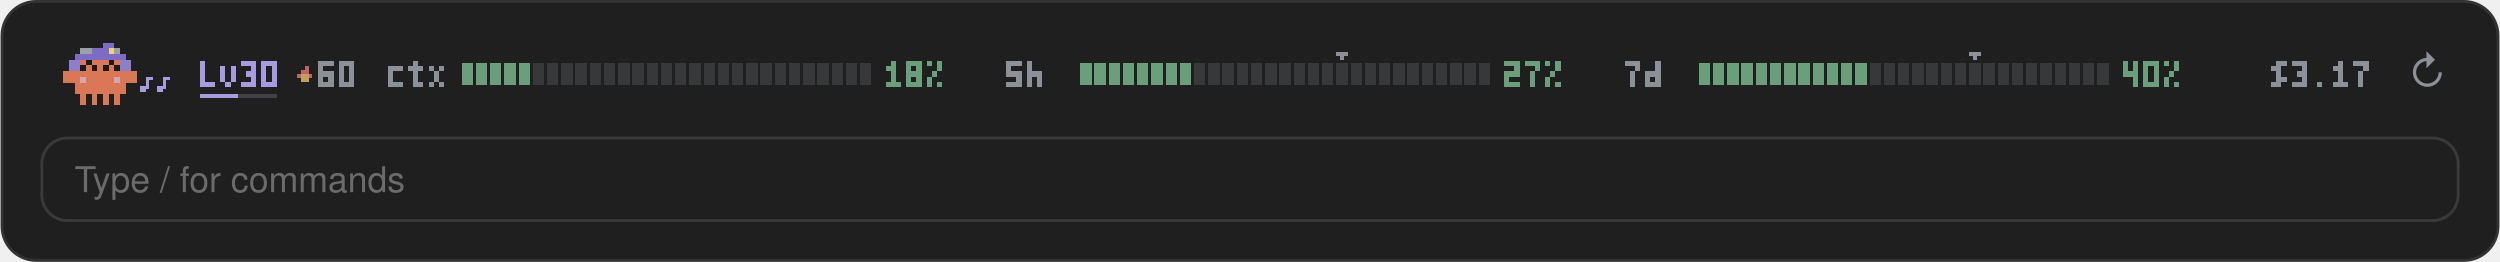
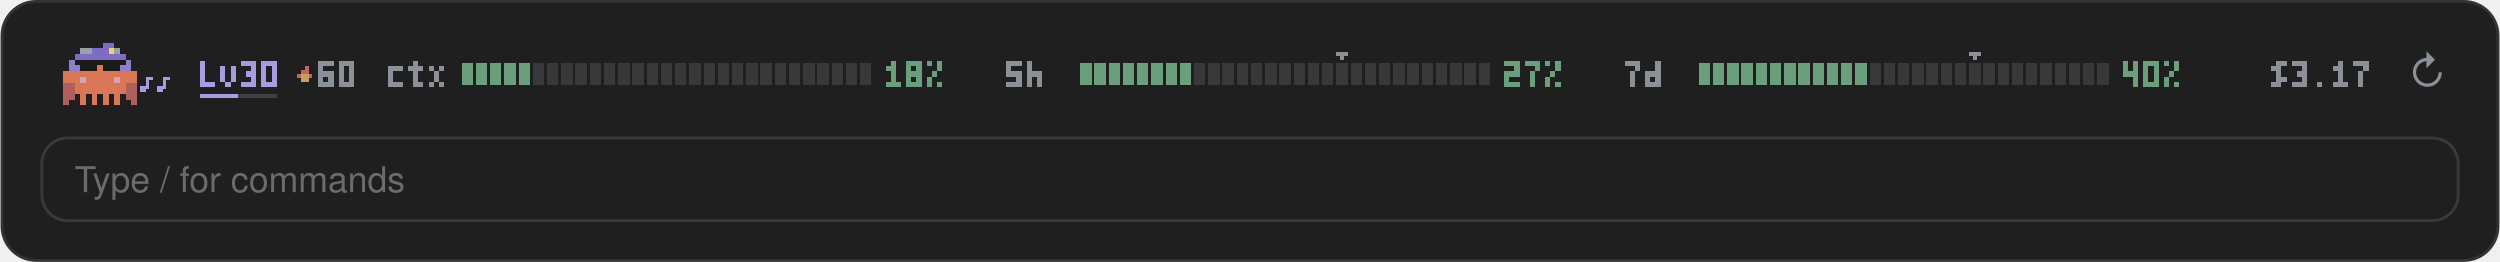
<svg xmlns="http://www.w3.org/2000/svg" width="1098" height="115" viewBox="0 0 878 92">
  <rect x="0.5" y="0.5" width="877" height="91" rx="12" fill="#1f1f1f" stroke="#333" />
  <svg x="14" y="14" width="820" height="24" viewBox="0 0 820 24" shape-rendering="crispEdges">
    <g transform="translate(8 5)">
+       <path d="M2 2h2v2h-2zM22 2h2v2h-2zM2 4h2v2h-2zM22 4h2v2h-2zM0 10h2v2h-2zM2 10h2v2h-2zM22 10h2v2h-2zM24 10h2v2h-2zM0 12h2v2h-2zM2 12h2v2h-2zM22 12h2v2h-2zM24 12h2v2h-2zM0 14h2v2h-2zM2 14h2v2h-2zM22 14h2v2h-2zM24 14h2v2h-2zM0 16h2v2h-2zM24 16h2v2h-2z" fill="#b05f5f" />
      <path d="M6 14h2v2h-2zM10 14h2v2h-2zM14 14h2v2h-2zM18 14h2v2h-2zM6 16h2v2h-2zM10 16h2v2h-2zM14 16h2v2h-2z" fill="#D97757" />
      <g>
        <path d="M18 16h2v2h-2z" fill="#D97757" />
        <animate attributeName="opacity" values="1;0" keyTimes="0;0.5" calcMode="discrete" dur="1.4s" repeatCount="indefinite" />
      </g>
      <path d="M4 0h2v2h-2zM6 0h2v2h-2zM8 0h2v2h-2zM10 0h2v2h-2zM12 0h2v2h-2zM14 0h2v2h-2zM16 0h2v2h-2zM18 0h2v2h-2zM20 0h2v2h-2zM4 2h2v2h-2zM6 2h2v2h-2zM8 2h2v2h-2zM10 2h2v2h-2zM12 2h2v2h-2zM14 2h2v2h-2zM16 2h2v2h-2zM18 2h2v2h-2zM20 2h2v2h-2zM4 4h2v2h-2zM6 4h2v2h-2zM8 4h2v2h-2zM10 4h2v2h-2zM12 4h2v2h-2zM14 4h2v2h-2zM16 4h2v2h-2zM18 4h2v2h-2zM20 4h2v2h-2zM4 6h2v2h-2zM6 6h2v2h-2zM8 6h2v2h-2zM10 6h2v2h-2zM12 6h2v2h-2zM14 6h2v2h-2zM16 6h2v2h-2zM18 6h2v2h-2zM20 6h2v2h-2zM4 8h2v2h-2zM6 8h2v2h-2zM8 8h2v2h-2zM10 8h2v2h-2zM12 8h2v2h-2zM14 8h2v2h-2zM16 8h2v2h-2zM18 8h2v2h-2zM20 8h2v2h-2zM4 10h2v2h-2zM6 10h2v2h-2zM8 10h2v2h-2zM10 10h2v2h-2zM12 10h2v2h-2zM14 10h2v2h-2zM16 10h2v2h-2zM18 10h2v2h-2zM20 10h2v2h-2zM4 12h2v2h-2zM6 12h2v2h-2zM8 12h2v2h-2zM10 12h2v2h-2zM12 12h2v2h-2zM14 12h2v2h-2zM16 12h2v2h-2zM18 12h2v2h-2zM20 12h2v2h-2z" fill="#D97757" />
      <path d="M6 -2h2v2h-2zM8 -2h2v2h-2zM10 -2h2v2h-2zM12 -2h2v2h-2zM14 -2h2v2h-2zM16 -2h2v2h-2zM18 -2h2v2h-2zM4 0h2v2h-2zM20 0h2v2h-2z" fill="#9aa0a8" />
      <path d="M2 2h2v2h-2zM4 2h2v2h-2zM20 2h2v2h-2zM22 2h2v2h-2zM2 4h2v2h-2zM4 4h2v2h-2zM20 4h2v2h-2zM22 4h2v2h-2z" fill="#8f7fc9" />
      <path d="M8 2h2v2h-2zM16 2h2v2h-2zM6 4h2v2h-2zM10 4h2v2h-2zM14 4h2v2h-2zM18 4h2v2h-2z" fill="#1b1b1b" />
      <path d="M6 8h2v2h-2zM18 8h2v2h-2z" fill="#dba3ae" />
      <path d="M0 6h2v2h-2zM2 6h2v2h-2zM22 6h2v2h-2zM24 6h2v2h-2zM0 8h2v2h-2zM2 8h2v2h-2zM22 8h2v2h-2zM24 8h2v2h-2z" fill="#D97757" />
+       <path d="M4 2h2v2h-2zM6 2h2v2h-2zM8 2h2v2h-2zM10 2h2v2h-2zM12 2h2v2h-2zM14 2h2v2h-2zM16 2h2v2h-2zM18 2h2v2h-2zM20 2h2v2h-2zM6 4h2v2h-2zM8 4h2v2h-2zM10 4h2v2h-2zM14 4h2v2h-2zM16 4h2v2h-2zM18 4h2v2h-2z" fill="#1b1b1b" />
      <path d="M14 -4h2v2h-2zM16 -4h2v2h-2zM10 -2h2v2h-2zM12 -2h2v2h-2zM14 -2h2v2h-2zM4 0h2v2h-2zM6 0h2v2h-2zM8 0h2v2h-2zM10 0h2v2h-2zM12 0h2v2h-2zM14 0h2v2h-2zM16 0h2v2h-2zM18 0h2v2h-2zM20 0h2v2h-2z" fill="#7d6bc4" />
      <path d="M16 -2h2v2h-2z" fill="#ecd27a" />
      <g transform="translate(27 8)">
        <path d="M2.2 0h1.1v1.1h-1.1zM3.3 0h1.1v1.1h-1.1zM2.2 1.1h1.1v1.1h-1.1zM2.2 2.2h1.1v1.1h-1.1zM0 3.3h1.1v1.1h-1.1zM1.1 3.3h1.1v1.1h-1.1zM2.2 3.3h1.1v1.1h-1.1zM0 4.4h1.1v1.1h-1.1zM1.1 4.4h1.1v1.1h-1.1z" fill="#a99be0" />
        <animateTransform attributeName="transform" type="translate" values="27 8;27 5;27 2;27 -1" keyTimes="0;0.25;0.5;0.75" calcMode="discrete" dur="3.2s" begin="-0s" repeatCount="indefinite" />
        <animate attributeName="opacity" values="1;1;1;0" keyTimes="0;0.25;0.5;0.75" calcMode="discrete" dur="3.2s" begin="-0s" repeatCount="indefinite" />
      </g>
      <g transform="translate(33 8)">
        <path d="M2.2 0h1.1v1.1h-1.1zM3.3 0h1.1v1.1h-1.1zM2.2 1.1h1.1v1.1h-1.1zM2.2 2.2h1.1v1.1h-1.1zM0 3.3h1.1v1.1h-1.1zM1.1 3.3h1.1v1.1h-1.1zM2.2 3.3h1.1v1.1h-1.1zM0 4.4h1.1v1.1h-1.1zM1.1 4.4h1.1v1.1h-1.1z" fill="#a99be0" />
        <animateTransform attributeName="transform" type="translate" values="33 8;33 5;33 2;33 -1" keyTimes="0;0.25;0.5;0.75" calcMode="discrete" dur="3.2s" begin="-1.6s" repeatCount="indefinite" />
        <animate attributeName="opacity" values="1;1;1;0" keyTimes="0;0.25;0.5;0.75" calcMode="discrete" dur="3.2s" begin="-1.6s" repeatCount="indefinite" />
      </g>
    </g>
    <g transform="translate(56 0)">
      <path d="M0 7.5h1.8v1.8h-1.8zM0 9.3h1.8v1.8h-1.8zM0 11.1h1.8v1.8h-1.8zM0 12.9h1.8v1.8h-1.8zM0 14.7h1.8v1.8h-1.8zM1.8 14.7h1.8v1.8h-1.8zM3.6 14.7h1.8v1.8h-1.8zM7.2 9.3h1.8v1.8h-1.8zM10.8 9.3h1.8v1.8h-1.8zM7.2 11.1h1.8v1.8h-1.8zM10.8 11.1h1.8v1.8h-1.8zM7.2 12.9h1.8v1.8h-1.8zM10.8 12.9h1.8v1.8h-1.8zM9 14.7h1.8v1.8h-1.8zM14.4 7.5h1.8v1.8h-1.8zM16.2 7.5h1.8v1.8h-1.8zM18 7.5h1.8v1.8h-1.8zM18 9.3h1.8v1.8h-1.8zM16.2 11.1h1.8v1.8h-1.8zM18 11.1h1.8v1.8h-1.8zM18 12.9h1.8v1.8h-1.8zM14.4 14.7h1.8v1.8h-1.8zM16.2 14.7h1.8v1.8h-1.8zM18 14.7h1.8v1.8h-1.8zM21.6 7.5h1.8v1.8h-1.8zM23.4 7.5h1.8v1.8h-1.8zM25.2 7.5h1.8v1.8h-1.8zM21.6 9.3h1.8v1.8h-1.8zM25.2 9.3h1.8v1.8h-1.8zM21.6 11.1h1.8v1.8h-1.8zM25.2 11.1h1.8v1.8h-1.8zM21.6 12.9h1.8v1.8h-1.8zM25.2 12.9h1.8v1.8h-1.8zM21.6 14.7h1.8v1.8h-1.8zM23.4 14.7h1.8v1.8h-1.8zM25.2 14.7h1.8v1.8h-1.8z" fill="#a99be0" />
      <path d="M0 18.9h27v1.6h-27z" fill="#8b9099" opacity="0.3" />
      <path d="M0 18.9h13.5v1.6h-13.5z" fill="#a99be0" />
      <path d="M36.8 9.2h1.4v1.4h-1.4zM35.4 10.6h1.4v1.4h-1.4zM36.8 10.6h1.4v1.4h-1.4zM34 12h1.4v1.4h-1.4zM38.2 12h1.4v1.4h-1.4z" fill="#c06565" />
      <path d="M35.4 12h1.4v1.4h-1.4zM36.8 12h1.4v1.4h-1.4zM35.4 13.4h1.4v1.4h-1.4zM36.8 13.4h1.4v1.4h-1.4z" fill="#c4a05a" />
      <path d="M41.6 7.5h1.8v1.8h-1.8zM43.4 7.5h1.8v1.8h-1.8zM45.2 7.5h1.8v1.8h-1.8zM41.6 9.3h1.8v1.8h-1.8zM41.6 11.1h1.8v1.8h-1.8zM43.4 11.1h1.8v1.8h-1.8zM45.2 11.1h1.8v1.8h-1.8zM41.6 12.9h1.8v1.8h-1.8zM45.2 12.9h1.8v1.8h-1.8zM41.6 14.7h1.8v1.8h-1.8zM43.4 14.7h1.8v1.8h-1.8zM45.2 14.7h1.8v1.8h-1.8zM48.8 7.5h1.8v1.8h-1.8zM50.6 7.5h1.8v1.8h-1.8zM52.4 7.5h1.8v1.8h-1.8zM48.8 9.3h1.8v1.8h-1.8zM52.4 9.3h1.8v1.8h-1.8zM48.8 11.1h1.8v1.8h-1.8zM52.4 11.1h1.8v1.8h-1.8zM48.8 12.9h1.8v1.8h-1.8zM52.4 12.9h1.8v1.8h-1.8zM48.8 14.7h1.8v1.8h-1.8zM50.6 14.7h1.8v1.8h-1.8zM52.4 14.7h1.8v1.8h-1.8z" fill="#8b9099" />
    </g>
    <g transform="translate(122 0)">
      <path d="M0 9.3h1.8v1.8h-1.8zM1.8 9.3h1.8v1.8h-1.8zM3.6 9.3h1.8v1.8h-1.8zM0 11.1h1.8v1.8h-1.8zM0 12.9h1.8v1.8h-1.8zM0 14.7h1.8v1.8h-1.8zM1.8 14.7h1.8v1.8h-1.8zM3.6 14.7h1.8v1.8h-1.8zM9 7.5h1.8v1.8h-1.8zM7.2 9.3h1.8v1.8h-1.8zM9 9.3h1.8v1.8h-1.8zM10.8 9.3h1.8v1.8h-1.8zM9 11.1h1.8v1.8h-1.8zM9 12.9h1.8v1.8h-1.8zM9 14.7h1.8v1.8h-1.8zM10.8 14.7h1.8v1.8h-1.8zM14.4 9.3h1.8v1.8h-1.8zM18 9.3h1.8v1.8h-1.8zM16.2 11.1h1.8v1.8h-1.8zM16.2 12.9h1.8v1.8h-1.8zM14.4 14.7h1.8v1.8h-1.8zM18 14.7h1.8v1.8h-1.8z" fill="#8b9099" />
      <g transform="translate(26 0)">
        <path d="M25 8h4v8h-4zM30 8h4v8h-4zM35 8h4v8h-4zM40 8h4v8h-4zM45 8h4v8h-4zM50 8h4v8h-4zM55 8h4v8h-4zM60 8h4v8h-4zM65 8h4v8h-4zM70 8h4v8h-4zM75 8h4v8h-4zM80 8h4v8h-4zM85 8h4v8h-4zM90 8h4v8h-4zM95 8h4v8h-4zM100 8h4v8h-4zM105 8h4v8h-4zM110 8h4v8h-4zM115 8h4v8h-4zM120 8h4v8h-4zM125 8h4v8h-4zM130 8h4v8h-4zM135 8h4v8h-4zM140 8h4v8h-4z" fill="#8b9099" opacity="0.22" />
        <path d="M0 8h4v8h-4zM5 8h4v8h-4zM10 8h4v8h-4zM15 8h4v8h-4zM20 8h4v8h-4z" fill="#6b9e7a" />
        <path d="M0 8h4v8h-4z" fill="#fff" opacity="0">
          <animate attributeName="opacity" values="0;0.45;0" keyTimes="0;0.33;0.67" calcMode="discrete" dur="360ms" fill="freeze" />
        </path>
        <path d="M5 8h4v8h-4z" fill="#fff" opacity="0">
          <animate attributeName="opacity" values="0;0.45;0" keyTimes="0;0.38;0.69" calcMode="discrete" dur="390ms" fill="freeze" />
        </path>
        <path d="M10 8h4v8h-4z" fill="#fff" opacity="0">
          <animate attributeName="opacity" values="0;0.45;0" keyTimes="0;0.43;0.71" calcMode="discrete" dur="420ms" fill="freeze" />
        </path>
        <path d="M15 8h4v8h-4z" fill="#fff" opacity="0">
          <animate attributeName="opacity" values="0;0.45;0" keyTimes="0;0.47;0.73" calcMode="discrete" dur="450ms" fill="freeze" />
        </path>
        <path d="M20 8h4v8h-4z" fill="#fff" opacity="0">
          <animate attributeName="opacity" values="0;0.45;0" keyTimes="0;0.5;0.75" calcMode="discrete" dur="480ms" fill="freeze" />
        </path>
        <path d="M20 8h4v8h-4z" fill="#fff" opacity="0">
          <animate attributeName="opacity" values="0;0.25" keyTimes="0;0.5" calcMode="discrete" dur="2s" repeatCount="indefinite" />
        </path>
      </g>
      <path d="M176.8 7.5h1.8v1.8h-1.8zM175 9.3h1.8v1.8h-1.8zM176.8 9.3h1.8v1.8h-1.8zM176.8 11.1h1.8v1.8h-1.8zM176.8 12.9h1.8v1.8h-1.8zM175 14.7h1.8v1.8h-1.8zM176.8 14.7h1.8v1.8h-1.8zM178.6 14.7h1.8v1.8h-1.8zM182.2 7.5h1.8v1.8h-1.8zM184 7.5h1.8v1.8h-1.8zM185.8 7.5h1.8v1.8h-1.8zM182.2 9.3h1.8v1.8h-1.8zM185.8 9.3h1.8v1.8h-1.8zM182.2 11.1h1.8v1.8h-1.8zM184 11.1h1.8v1.8h-1.8zM185.8 11.1h1.8v1.8h-1.8zM182.2 12.9h1.8v1.8h-1.8zM185.8 12.9h1.8v1.8h-1.8zM182.2 14.7h1.8v1.8h-1.8zM184 14.7h1.8v1.8h-1.8zM185.8 14.7h1.8v1.8h-1.8zM189.4 7.5h1.8v1.8h-1.8zM193 7.5h1.8v1.8h-1.8zM193 9.3h1.8v1.8h-1.8zM191.2 11.1h1.8v1.8h-1.8zM189.4 12.9h1.8v1.8h-1.8zM189.4 14.7h1.8v1.8h-1.8zM193 14.7h1.8v1.8h-1.8z" fill="#6b9e7a" />
    </g>
    <g transform="translate(339.33 0)">
      <path d="M0 7.5h1.8v1.8h-1.8zM1.8 7.5h1.8v1.8h-1.8zM3.6 7.5h1.8v1.8h-1.8zM0 9.3h1.8v1.8h-1.8zM0 11.1h1.8v1.8h-1.8zM1.8 11.1h1.8v1.8h-1.8zM3.6 11.1h1.8v1.8h-1.8zM3.6 12.9h1.8v1.8h-1.8zM0 14.7h1.8v1.8h-1.8zM1.8 14.7h1.8v1.8h-1.8zM3.6 14.7h1.8v1.8h-1.8zM7.2 7.5h1.8v1.8h-1.8zM7.2 9.3h1.8v1.8h-1.8zM7.2 11.1h1.8v1.8h-1.8zM9 11.1h1.8v1.8h-1.8zM10.8 11.1h1.8v1.8h-1.8zM7.2 12.9h1.8v1.8h-1.8zM10.8 12.9h1.8v1.8h-1.8zM7.2 14.7h1.8v1.8h-1.8zM10.8 14.7h1.8v1.8h-1.8z" fill="#8b9099" />
      <g transform="translate(26 0)">
        <path d="M40 8h4v8h-4zM45 8h4v8h-4zM50 8h4v8h-4zM55 8h4v8h-4zM60 8h4v8h-4zM65 8h4v8h-4zM70 8h4v8h-4zM75 8h4v8h-4zM80 8h4v8h-4zM85 8h4v8h-4zM90 8h4v8h-4zM95 8h4v8h-4zM100 8h4v8h-4zM105 8h4v8h-4zM110 8h4v8h-4zM115 8h4v8h-4zM120 8h4v8h-4zM125 8h4v8h-4zM130 8h4v8h-4zM135 8h4v8h-4zM140 8h4v8h-4z" fill="#8b9099" opacity="0.22" />
        <path d="M0 8h4v8h-4zM5 8h4v8h-4zM10 8h4v8h-4zM15 8h4v8h-4zM20 8h4v8h-4zM25 8h4v8h-4zM30 8h4v8h-4zM35 8h4v8h-4z" fill="#6b9e7a" />
        <path d="M0 8h4v8h-4z" fill="#fff" opacity="0">
          <animate attributeName="opacity" values="0;0.45;0" keyTimes="0;0.52;0.76" calcMode="discrete" dur="500ms" fill="freeze" />
        </path>
        <path d="M5 8h4v8h-4z" fill="#fff" opacity="0">
          <animate attributeName="opacity" values="0;0.45;0" keyTimes="0;0.55;0.77" calcMode="discrete" dur="530ms" fill="freeze" />
        </path>
        <path d="M10 8h4v8h-4z" fill="#fff" opacity="0">
          <animate attributeName="opacity" values="0;0.45;0" keyTimes="0;0.57;0.79" calcMode="discrete" dur="560ms" fill="freeze" />
        </path>
        <path d="M15 8h4v8h-4z" fill="#fff" opacity="0">
          <animate attributeName="opacity" values="0;0.45;0" keyTimes="0;0.59;0.8" calcMode="discrete" dur="590ms" fill="freeze" />
        </path>
        <path d="M20 8h4v8h-4z" fill="#fff" opacity="0">
          <animate attributeName="opacity" values="0;0.45;0" keyTimes="0;0.61;0.81" calcMode="discrete" dur="620ms" fill="freeze" />
        </path>
        <path d="M25 8h4v8h-4z" fill="#fff" opacity="0">
          <animate attributeName="opacity" values="0;0.45;0" keyTimes="0;0.63;0.82" calcMode="discrete" dur="650ms" fill="freeze" />
        </path>
        <path d="M30 8h4v8h-4z" fill="#fff" opacity="0">
          <animate attributeName="opacity" values="0;0.45;0" keyTimes="0;0.65;0.82" calcMode="discrete" dur="680ms" fill="freeze" />
        </path>
        <path d="M35 8h4v8h-4z" fill="#fff" opacity="0">
          <animate attributeName="opacity" values="0;0.45;0" keyTimes="0;0.66;0.83" calcMode="discrete" dur="710ms" fill="freeze" />
        </path>
        <path d="M35 8h4v8h-4z" fill="#fff" opacity="0">
          <animate attributeName="opacity" values="0;0.25" keyTimes="0;0.5" calcMode="discrete" dur="2s" repeatCount="indefinite" />
        </path>
        <path d="M89.9 4.4h1.4v1.4h-1.4zM91.3 4.4h1.4v1.4h-1.4zM92.7 4.4h1.4v1.4h-1.4zM91.3 5.8h1.4v1.4h-1.4z" fill="#8b9099" />
      </g>
      <path d="M175 7.5h1.8v1.8h-1.8zM176.8 7.5h1.8v1.8h-1.8zM178.6 7.5h1.8v1.8h-1.8zM178.6 9.3h1.8v1.8h-1.8zM175 11.1h1.8v1.8h-1.8zM176.8 11.1h1.8v1.8h-1.8zM178.6 11.1h1.8v1.8h-1.8zM175 12.9h1.8v1.8h-1.8zM175 14.7h1.8v1.8h-1.8zM176.8 14.7h1.8v1.8h-1.8zM178.6 14.7h1.8v1.8h-1.8zM182.2 7.5h1.8v1.8h-1.8zM184 7.5h1.8v1.8h-1.8zM185.8 7.5h1.8v1.8h-1.8zM185.8 9.3h1.8v1.8h-1.8zM184 11.1h1.8v1.8h-1.8zM184 12.9h1.8v1.8h-1.8zM184 14.7h1.8v1.8h-1.8zM189.4 7.5h1.8v1.8h-1.8zM193 7.5h1.8v1.8h-1.8zM193 9.3h1.8v1.8h-1.8zM191.2 11.1h1.8v1.8h-1.8zM189.4 12.9h1.8v1.8h-1.8zM189.4 14.7h1.8v1.8h-1.8zM193 14.7h1.8v1.8h-1.8z" fill="#6b9e7a" />
    </g>
    <g transform="translate(556.67 0)">
      <path d="M0 7.5h1.8v1.8h-1.8zM1.8 7.5h1.8v1.8h-1.8zM3.6 7.5h1.8v1.8h-1.8zM3.6 9.3h1.8v1.8h-1.8zM1.8 11.1h1.8v1.8h-1.8zM1.8 12.9h1.8v1.8h-1.8zM1.8 14.7h1.8v1.8h-1.8zM10.8 7.5h1.8v1.8h-1.8zM10.8 9.3h1.8v1.8h-1.8zM7.2 11.1h1.8v1.8h-1.8zM9 11.1h1.8v1.8h-1.8zM10.8 11.1h1.8v1.8h-1.8zM7.2 12.9h1.8v1.8h-1.8zM10.8 12.9h1.8v1.8h-1.8zM7.2 14.7h1.8v1.8h-1.8zM9 14.7h1.8v1.8h-1.8zM10.8 14.7h1.8v1.8h-1.8z" fill="#8b9099" />
      <g transform="translate(26 0)">
        <path d="M60 8h4v8h-4zM65 8h4v8h-4zM70 8h4v8h-4zM75 8h4v8h-4zM80 8h4v8h-4zM85 8h4v8h-4zM90 8h4v8h-4zM95 8h4v8h-4zM100 8h4v8h-4zM105 8h4v8h-4zM110 8h4v8h-4zM115 8h4v8h-4zM120 8h4v8h-4zM125 8h4v8h-4zM130 8h4v8h-4zM135 8h4v8h-4zM140 8h4v8h-4z" fill="#8b9099" opacity="0.22" />
        <path d="M0 8h4v8h-4zM5 8h4v8h-4zM10 8h4v8h-4zM15 8h4v8h-4zM20 8h4v8h-4zM25 8h4v8h-4zM30 8h4v8h-4zM35 8h4v8h-4zM40 8h4v8h-4zM45 8h4v8h-4zM50 8h4v8h-4zM55 8h4v8h-4z" fill="#6b9e7a" />
        <path d="M0 8h4v8h-4z" fill="#fff" opacity="0">
          <animate attributeName="opacity" values="0;0.45;0" keyTimes="0;0.63;0.81" calcMode="discrete" dur="640ms" fill="freeze" />
        </path>
        <path d="M5 8h4v8h-4z" fill="#fff" opacity="0">
          <animate attributeName="opacity" values="0;0.45;0" keyTimes="0;0.64;0.82" calcMode="discrete" dur="670ms" fill="freeze" />
        </path>
        <path d="M10 8h4v8h-4z" fill="#fff" opacity="0">
          <animate attributeName="opacity" values="0;0.45;0" keyTimes="0;0.66;0.83" calcMode="discrete" dur="700ms" fill="freeze" />
        </path>
        <path d="M15 8h4v8h-4z" fill="#fff" opacity="0">
          <animate attributeName="opacity" values="0;0.45;0" keyTimes="0;0.67;0.84" calcMode="discrete" dur="730ms" fill="freeze" />
        </path>
        <path d="M20 8h4v8h-4z" fill="#fff" opacity="0">
          <animate attributeName="opacity" values="0;0.45;0" keyTimes="0;0.68;0.84" calcMode="discrete" dur="760ms" fill="freeze" />
        </path>
        <path d="M25 8h4v8h-4z" fill="#fff" opacity="0">
          <animate attributeName="opacity" values="0;0.45;0" keyTimes="0;0.7;0.85" calcMode="discrete" dur="790ms" fill="freeze" />
        </path>
        <path d="M30 8h4v8h-4z" fill="#fff" opacity="0">
          <animate attributeName="opacity" values="0;0.45;0" keyTimes="0;0.71;0.85" calcMode="discrete" dur="820ms" fill="freeze" />
        </path>
        <path d="M35 8h4v8h-4z" fill="#fff" opacity="0">
          <animate attributeName="opacity" values="0;0.45;0" keyTimes="0;0.72;0.86" calcMode="discrete" dur="850ms" fill="freeze" />
        </path>
        <path d="M40 8h4v8h-4z" fill="#fff" opacity="0">
          <animate attributeName="opacity" values="0;0.45;0" keyTimes="0;0.73;0.86" calcMode="discrete" dur="880ms" fill="freeze" />
        </path>
        <path d="M45 8h4v8h-4z" fill="#fff" opacity="0">
          <animate attributeName="opacity" values="0;0.45;0" keyTimes="0;0.74;0.87" calcMode="discrete" dur="910ms" fill="freeze" />
        </path>
        <path d="M50 8h4v8h-4z" fill="#fff" opacity="0">
          <animate attributeName="opacity" values="0;0.45;0" keyTimes="0;0.74;0.87" calcMode="discrete" dur="940ms" fill="freeze" />
        </path>
        <path d="M55 8h4v8h-4z" fill="#fff" opacity="0">
          <animate attributeName="opacity" values="0;0.45;0" keyTimes="0;0.75;0.88" calcMode="discrete" dur="970ms" fill="freeze" />
        </path>
        <path d="M55 8h4v8h-4z" fill="#fff" opacity="0">
          <animate attributeName="opacity" values="0;0.25" keyTimes="0;0.5" calcMode="discrete" dur="2s" repeatCount="indefinite" />
        </path>
        <path d="M94.9 4.4h1.4v1.4h-1.4zM96.3 4.4h1.4v1.4h-1.4zM97.7 4.4h1.4v1.4h-1.4zM96.3 5.8h1.4v1.4h-1.4z" fill="#8b9099" />
      </g>
      <path d="M175 7.5h1.8v1.8h-1.8zM178.6 7.5h1.8v1.8h-1.8zM175 9.3h1.8v1.8h-1.8zM178.6 9.3h1.8v1.8h-1.8zM175 11.1h1.8v1.8h-1.8zM176.8 11.1h1.8v1.8h-1.8zM178.6 11.1h1.8v1.8h-1.8zM178.6 12.9h1.8v1.8h-1.8zM178.6 14.7h1.8v1.8h-1.8zM182.2 7.5h1.8v1.8h-1.8zM184 7.5h1.8v1.8h-1.8zM185.8 7.5h1.8v1.8h-1.8zM182.2 9.3h1.8v1.8h-1.8zM185.8 9.3h1.8v1.8h-1.8zM182.2 11.1h1.8v1.8h-1.8zM185.8 11.1h1.8v1.8h-1.8zM182.2 12.9h1.8v1.8h-1.8zM185.8 12.9h1.8v1.8h-1.8zM182.2 14.7h1.8v1.8h-1.8zM184 14.7h1.8v1.8h-1.8zM185.8 14.7h1.8v1.8h-1.8zM189.4 7.5h1.8v1.8h-1.8zM193 7.5h1.8v1.8h-1.8zM193 9.3h1.8v1.8h-1.8zM191.2 11.1h1.8v1.8h-1.8zM189.4 12.9h1.8v1.8h-1.8zM189.4 14.7h1.8v1.8h-1.8zM193 14.7h1.8v1.8h-1.8z" fill="#6b9e7a" />
    </g>
    <path d="M785.6 7.5h1.8v1.8h-1.8zM787.4 7.5h1.8v1.8h-1.8zM783.8 9.3h1.8v1.8h-1.8zM785.6 9.3h1.8v1.8h-1.8zM785.6 11.1h1.8v1.8h-1.8zM785.6 12.9h1.8v1.8h-1.8zM787.4 12.9h1.8v1.8h-1.8zM783.8 14.7h1.8v1.8h-1.8zM785.6 14.7h1.8v1.8h-1.8zM791 7.5h1.8v1.8h-1.8zM792.8 7.5h1.8v1.8h-1.8zM794.6 7.5h1.8v1.8h-1.8zM794.6 9.3h1.8v1.8h-1.8zM792.8 11.1h1.8v1.8h-1.8zM794.6 11.1h1.8v1.8h-1.8zM794.6 12.9h1.8v1.8h-1.8zM791 14.7h1.8v1.8h-1.8zM792.8 14.7h1.8v1.8h-1.8zM794.6 14.7h1.8v1.8h-1.8zM800 14.7h1.8v1.8h-1.8zM807.2 7.5h1.8v1.8h-1.8zM805.4 9.3h1.8v1.8h-1.8zM807.2 9.3h1.8v1.8h-1.8zM807.2 11.1h1.8v1.8h-1.8zM807.2 12.9h1.8v1.8h-1.8zM805.4 14.7h1.8v1.8h-1.8zM807.2 14.7h1.8v1.8h-1.8zM809 14.7h1.8v1.8h-1.8zM812.6 7.5h1.8v1.8h-1.8zM814.4 7.5h1.8v1.8h-1.8zM816.2 7.5h1.8v1.8h-1.8zM816.2 9.3h1.8v1.8h-1.8zM814.4 11.1h1.8v1.8h-1.8zM814.4 12.9h1.8v1.8h-1.8zM814.4 14.7h1.8v1.8h-1.8z" fill="#8b9099" />
  </svg>
  <text x="846" y="30.5" fill="#8b9099" style="font: 14px -apple-system, 'Segoe UI', Helvetica, Arial, sans-serif">↻</text>
  <rect x="14.5" y="48.5" width="849" height="29" rx="9" fill="none" stroke="#3a3a3a" />
  <text x="26" y="67.5" fill="#6b6b6b" style="font: 12.5px -apple-system, 'Segoe UI', Helvetica, Arial, sans-serif">Type / for commands</text>
</svg>
